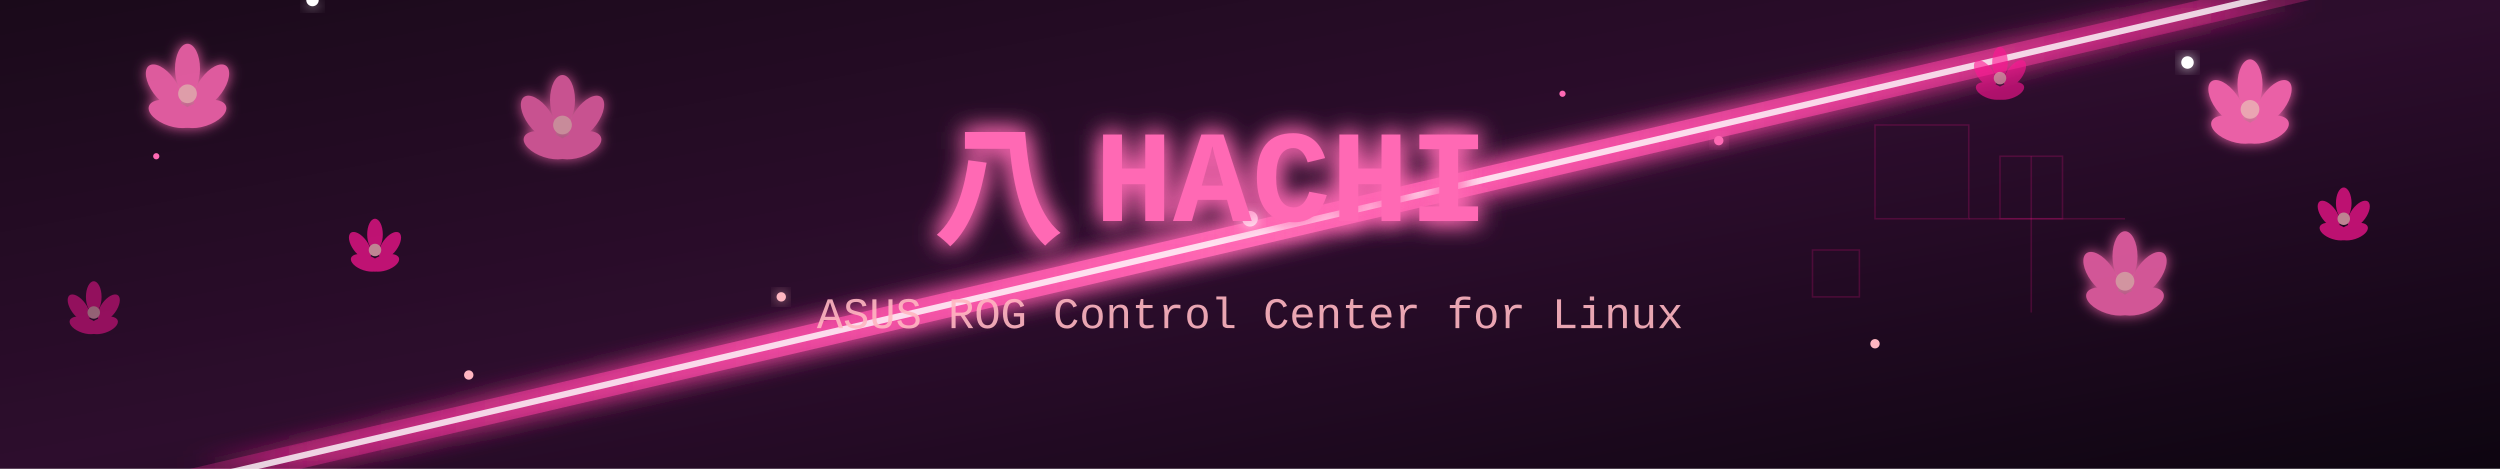
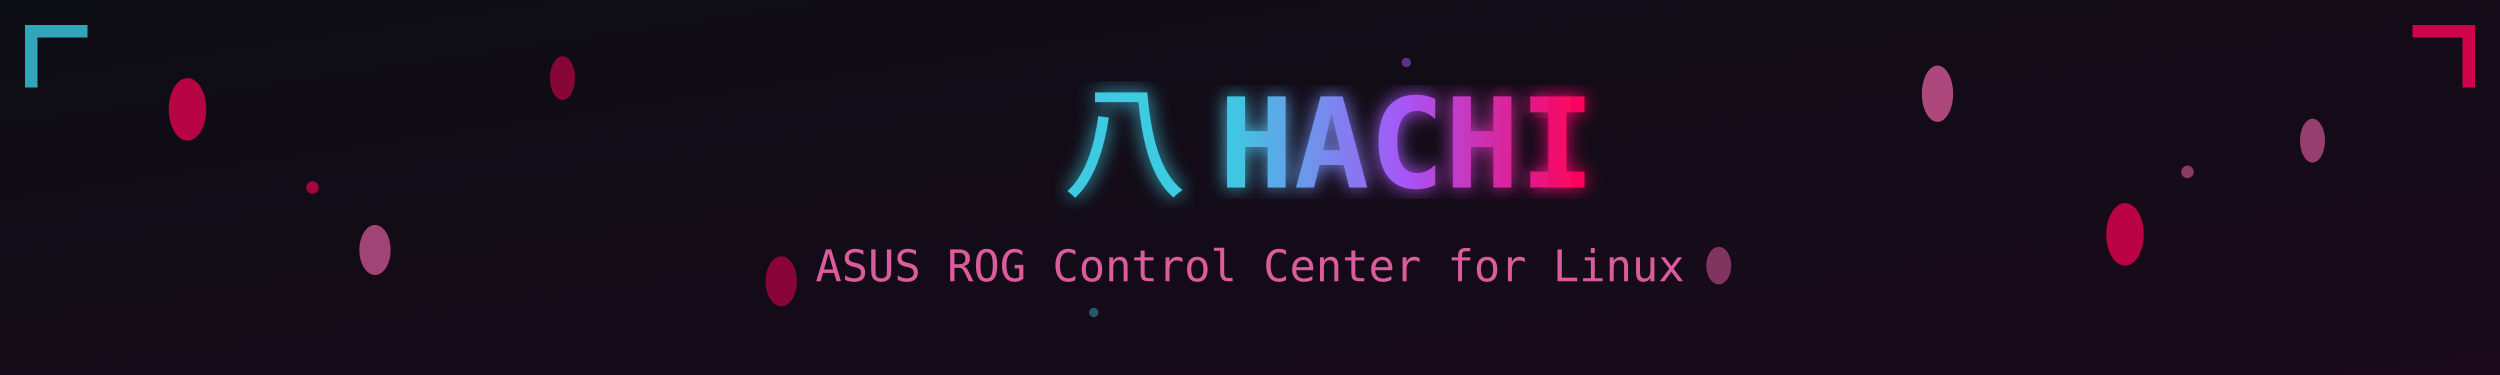
- <svg xmlns="http://www.w3.org/2000/svg" viewBox="0 0 800 150" width="100%" height="150">
+ <svg xmlns="http://www.w3.org/2000/svg" viewBox="0 0 800 120" width="100%" height="120">
  <defs>
-     <linearGradient id="bg-grad" x1="0%" y1="0%" x2="100%" y2="100%">
-       <stop offset="0%" style="stop-color:#1a0a1a" />
-       <stop offset="50%" style="stop-color:#2d0d2d" />
-       <stop offset="100%" style="stop-color:#0d0510" />
+     <linearGradient id="bg" x1="0%" y1="0%" x2="100%" y2="100%">
+       <stop offset="0%" stop-color="#0d0d15" />
+       <stop offset="100%" stop-color="#1a0a1a" />
    </linearGradient>
-     <linearGradient id="beam-grad" x1="0%" y1="0%" x2="100%" y2="0%">
-       <stop offset="0%" style="stop-color:#ff1493;stop-opacity:0" />
-       <stop offset="50%" style="stop-color:#ff69b4;stop-opacity:1" />
-       <stop offset="100%" style="stop-color:#ff1493;stop-opacity:0" />
+     <linearGradient id="title-grad" x1="0%" y1="0%" x2="100%" y2="0%">
+       <stop offset="0%" stop-color="#3CCBE1" />
+       <stop offset="50%" stop-color="#a855f7" />
+       <stop offset="100%" stop-color="#FF0055" />
    </linearGradient>
-     <filter id="glow" x="-100%" y="-100%" width="300%" height="300%">
-       <feGaussianBlur stdDeviation="4" result="blur" />
-       <feMerge>
-         <feMergeNode in="blur" />
-         <feMergeNode in="blur" />
-         <feMergeNode in="SourceGraphic" />
-       </feMerge>
-     </filter>
-     <filter id="soft-glow" x="-50%" y="-50%" width="200%" height="200%">
-       <feGaussianBlur stdDeviation="2" result="blur" />
+     <filter id="glow">
+       <feGaussianBlur stdDeviation="3" result="blur" />
      <feMerge>
        <feMergeNode in="blur" />
        <feMergeNode in="SourceGraphic" />
      </feMerge>
    </filter>
-     <g id="sakura">
-       <ellipse cx="0" cy="-8" rx="4" ry="8" fill="#ff69b4" />
-       <ellipse cx="7.6" cy="-2.5" rx="4" ry="8" fill="#ff69b4" transform="rotate(72)" />
-       <ellipse cx="4.7" cy="6.5" rx="4" ry="8" fill="#ff69b4" transform="rotate(144)" />
-       <ellipse cx="-4.7" cy="6.5" rx="4" ry="8" fill="#ff69b4" transform="rotate(216)" />
-       <ellipse cx="-7.6" cy="-2.5" rx="4" ry="8" fill="#ff69b4" transform="rotate(288)" />
-       <circle cx="0" cy="0" r="3" fill="#ffb6c1" />
-     </g>
-     <g id="sakura-sm">
-       <ellipse cx="0" cy="-5" rx="2.5" ry="5" fill="#ff1493" />
-       <ellipse cx="4.8" cy="-1.5" rx="2.5" ry="5" fill="#ff1493" transform="rotate(72)" />
-       <ellipse cx="3" cy="4" rx="2.5" ry="5" fill="#ff1493" transform="rotate(144)" />
-       <ellipse cx="-3" cy="4" rx="2.5" ry="5" fill="#ff1493" transform="rotate(216)" />
-       <ellipse cx="-4.8" cy="-1.5" rx="2.5" ry="5" fill="#ff1493" transform="rotate(288)" />
-       <circle cx="0" cy="0" r="2" fill="#ffb6c1" />
-     </g>
  </defs>
-   <rect width="100%" height="100%" fill="url(#bg-grad)" />
-   <g stroke="#ff149330" stroke-width="0.5" fill="none">
-     <rect x="600" y="40" width="30" height="30" />
-     <rect x="640" y="50" width="20" height="20" />
-     <rect x="580" y="80" width="15" height="15" />
-     <line x1="630" y1="70" x2="680" y2="70" />
-     <line x1="650" y1="50" x2="650" y2="100" />
-   </g>
-   <line x1="-50" y1="180" x2="850" y2="-30" stroke="url(#beam-grad)" stroke-width="8" filter="url(#glow)">
-     <animate attributeName="stroke-opacity" values="0.6;1;0.6" dur="2s" repeatCount="indefinite" />
-   </line>
-   <line x1="-50" y1="180" x2="850" y2="-30" stroke="#fff" stroke-width="2" opacity="0.8">
-     <animate attributeName="opacity" values="0.5;0.9;0.5" dur="2s" repeatCount="indefinite" />
-   </line>
-   <circle cx="100" y="120" r="2" fill="#fff" filter="url(#soft-glow)">
-     <animate attributeName="opacity" values="0.3;1;0.3" dur="1.5s" repeatCount="indefinite" />
+   <rect width="100%" height="100%" fill="url(#bg)" />
+   <path d="M 8 8 L 28 8 L 28 12 L 12 12 L 12 28 L 8 28 Z" fill="#3CCBE1" opacity="0.8">
+     <animate attributeName="opacity" values="0.6;1;0.6" dur="2s" repeatCount="indefinite" />
+   </path>
+   <path d="M 792 8 L 772 8 L 772 12 L 788 12 L 788 28 L 792 28 Z" fill="#FF0055" opacity="0.8">
+     <animate attributeName="opacity" values="0.6;1;0.6" dur="2s" repeatCount="indefinite" begin="0.5s" />
+   </path>
+   <ellipse cx="60" cy="35" rx="6" ry="10" fill="#FF0055" opacity="0.7">
+     <animate attributeName="cy" values="35;45;35" dur="3s" repeatCount="indefinite" />
+     <animate attributeName="opacity" values="0.7;0.4;0.7" dur="3s" repeatCount="indefinite" />
+   </ellipse>
+   <ellipse cx="120" cy="80" rx="5" ry="8" fill="#ff69b4" opacity="0.6">
+     <animate attributeName="cy" values="80;95;80" dur="3.5s" repeatCount="indefinite" />
+     <animate attributeName="opacity" values="0.6;0.3;0.6" dur="3.5s" repeatCount="indefinite" />
+   </ellipse>
+   <ellipse cx="180" cy="25" rx="4" ry="7" fill="#FF0055" opacity="0.5">
+     <animate attributeName="cy" values="25;40;25" dur="4s" repeatCount="indefinite" />
+     <animate attributeName="opacity" values="0.5;0.25;0.5" dur="4s" repeatCount="indefinite" />
+   </ellipse>
+   <ellipse cx="620" cy="30" rx="5" ry="9" fill="#ff69b4" opacity="0.65">
+     <animate attributeName="cy" values="30;45;30" dur="3.2s" repeatCount="indefinite" />
+     <animate attributeName="opacity" values="0.65;0.35;0.65" dur="3.2s" repeatCount="indefinite" />
+   </ellipse>
+   <ellipse cx="680" cy="75" rx="6" ry="10" fill="#FF0055" opacity="0.7">
+     <animate attributeName="cy" values="75;90;75" dur="2.8s" repeatCount="indefinite" />
+     <animate attributeName="opacity" values="0.7;0.4;0.7" dur="2.8s" repeatCount="indefinite" />
+   </ellipse>
+   <ellipse cx="740" cy="45" rx="4" ry="7" fill="#ff69b4" opacity="0.55">
+     <animate attributeName="cy" values="45;58;45" dur="3.8s" repeatCount="indefinite" />
+     <animate attributeName="opacity" values="0.55;0.3;0.55" dur="3.8s" repeatCount="indefinite" />
+   </ellipse>
+   <ellipse cx="250" cy="90" rx="5" ry="8" fill="#FF0055" opacity="0.5">
+     <animate attributeName="cy" values="90;105;90" dur="4.2s" repeatCount="indefinite" />
+     <animate attributeName="opacity" values="0.5;0.25;0.5" dur="4.2s" repeatCount="indefinite" />
+   </ellipse>
+   <ellipse cx="550" cy="85" rx="4" ry="6" fill="#ff69b4" opacity="0.45">
+     <animate attributeName="cy" values="85;98;85" dur="3.6s" repeatCount="indefinite" />
+     <animate attributeName="opacity" values="0.45;0.2;0.45" dur="3.6s" repeatCount="indefinite" />
+   </ellipse>
+   <circle cx="100" cy="60" r="2" fill="#FF0055" opacity="0.6">
+     <animate attributeName="opacity" values="0.3;0.9;0.3" dur="1.5s" repeatCount="indefinite" />
  </circle>
-   <circle cx="250" cy="95" r="1.5" fill="#ffb6c1" filter="url(#soft-glow)">
-     <animate attributeName="opacity" values="0.5;1;0.5" dur="1.2s" repeatCount="indefinite" begin="0.3s" />
+   <circle cx="700" cy="55" r="2" fill="#ff69b4" opacity="0.5">
+     <animate attributeName="opacity" values="0.2;0.8;0.2" dur="1.8s" repeatCount="indefinite" begin="0.3s" />
  </circle>
-   <circle cx="400" cy="70" r="2.5" fill="#fff" filter="url(#soft-glow)">
-     <animate attributeName="opacity" values="0.4;1;0.4" dur="1.8s" repeatCount="indefinite" begin="0.5s" />
+   <circle cx="350" cy="100" r="1.5" fill="#3CCBE1" opacity="0.4">
+     <animate attributeName="opacity" values="0.2;0.7;0.2" dur="2s" repeatCount="indefinite" begin="0.5s" />
  </circle>
-   <circle cx="550" cy="45" r="1.5" fill="#ff69b4" filter="url(#soft-glow)">
-     <animate attributeName="opacity" values="0.3;1;0.3" dur="1.3s" repeatCount="indefinite" begin="0.2s" />
+   <circle cx="450" cy="20" r="1.5" fill="#a855f7" opacity="0.5">
+     <animate attributeName="opacity" values="0.3;0.8;0.3" dur="1.6s" repeatCount="indefinite" begin="0.7s" />
  </circle>
-   <circle cx="700" cy="20" r="2" fill="#fff" filter="url(#soft-glow)">
-     <animate attributeName="opacity" values="0.5;1;0.5" dur="1.6s" repeatCount="indefinite" begin="0.7s" />
-   </circle>
-   <use href="#sakura" x="720" y="35" filter="url(#soft-glow)" opacity="0.9">
-     <animateTransform attributeName="transform" type="translate" values="0,0;3,5;0,0" dur="4s" repeatCount="indefinite" />
-   </use>
-   <use href="#sakura" x="680" y="90" filter="url(#soft-glow)" opacity="0.8">
-     <animateTransform attributeName="transform" type="translate" values="0,0;-2,4;0,0" dur="3.5s" repeatCount="indefinite" />
-   </use>
-   <use href="#sakura-sm" x="750" y="70" opacity="0.7">
-     <animateTransform attributeName="transform" type="translate" values="0,0;4,3;0,0" dur="3s" repeatCount="indefinite" />
-   </use>
-   <use href="#sakura-sm" x="640" y="25" opacity="0.6">
-     <animateTransform attributeName="transform" type="translate" values="0,0;-3,5;0,0" dur="4.5s" repeatCount="indefinite" />
-   </use>
-   <use href="#sakura" x="60" y="30" filter="url(#soft-glow)" opacity="0.85">
-     <animateTransform attributeName="transform" type="translate" values="0,0;2,6;0,0" dur="3.8s" repeatCount="indefinite" />
-   </use>
-   <use href="#sakura-sm" x="120" y="80" opacity="0.7">
-     <animateTransform attributeName="transform" type="translate" values="0,0;-4,3;0,0" dur="3.2s" repeatCount="indefinite" />
-   </use>
-   <use href="#sakura-sm" x="30" y="100" opacity="0.5">
-     <animateTransform attributeName="transform" type="translate" values="0,0;3,4;0,0" dur="4.2s" repeatCount="indefinite" />
-   </use>
-   <use href="#sakura" x="180" y="40" filter="url(#soft-glow)" opacity="0.75">
-     <animateTransform attributeName="transform" type="translate" values="0,0;-2,5;0,0" dur="3.6s" repeatCount="indefinite" />
-   </use>
-   <circle cx="50" cy="50" r="1" fill="#ff69b4">
-     <animate attributeName="opacity" values="0.2;0.8;0.2" dur="2s" repeatCount="indefinite" />
-   </circle>
-   <circle cx="150" cy="120" r="1.5" fill="#ffb6c1">
-     <animate attributeName="opacity" values="0.3;0.9;0.3" dur="2.5s" repeatCount="indefinite" begin="0.5s" />
-   </circle>
-   <circle cx="500" cy="30" r="1" fill="#ff69b4">
-     <animate attributeName="opacity" values="0.4;1;0.4" dur="1.8s" repeatCount="indefinite" begin="0.3s" />
-   </circle>
-   <circle cx="600" cy="110" r="1.5" fill="#ffb6c1">
-     <animate attributeName="opacity" values="0.2;0.7;0.2" dur="2.2s" repeatCount="indefinite" begin="0.8s" />
-   </circle>
-   <text x="400" y="75" font-family="'Courier New', monospace" font-size="42" font-weight="bold" fill="#ff69b4" text-anchor="middle" filter="url(#glow)">
-     八 HACHI
-     <animate attributeName="fill-opacity" values="0.9;1;0.9" dur="2s" repeatCount="indefinite" />
+   <text x="340" y="60" font-family="monospace" font-size="40" fill="#3CCBE1" filter="url(#glow)">八</text>
+   <text x="390" y="60" font-family="monospace" font-size="40" font-weight="bold" fill="url(#title-grad)" filter="url(#glow)">
+     HACHI
+     <animate attributeName="opacity" values="0.9;1;0.9" dur="2s" repeatCount="indefinite" />
  </text>
-   <text x="400" y="105" font-family="'Courier New', monospace" font-size="14" fill="#ffb6c1" text-anchor="middle" opacity="0.9">
+   <text x="400" y="90" font-family="monospace" font-size="14" fill="#ff69b4" text-anchor="middle" opacity="0.85">
    ASUS ROG Control Center for Linux
  </text>
</svg>
